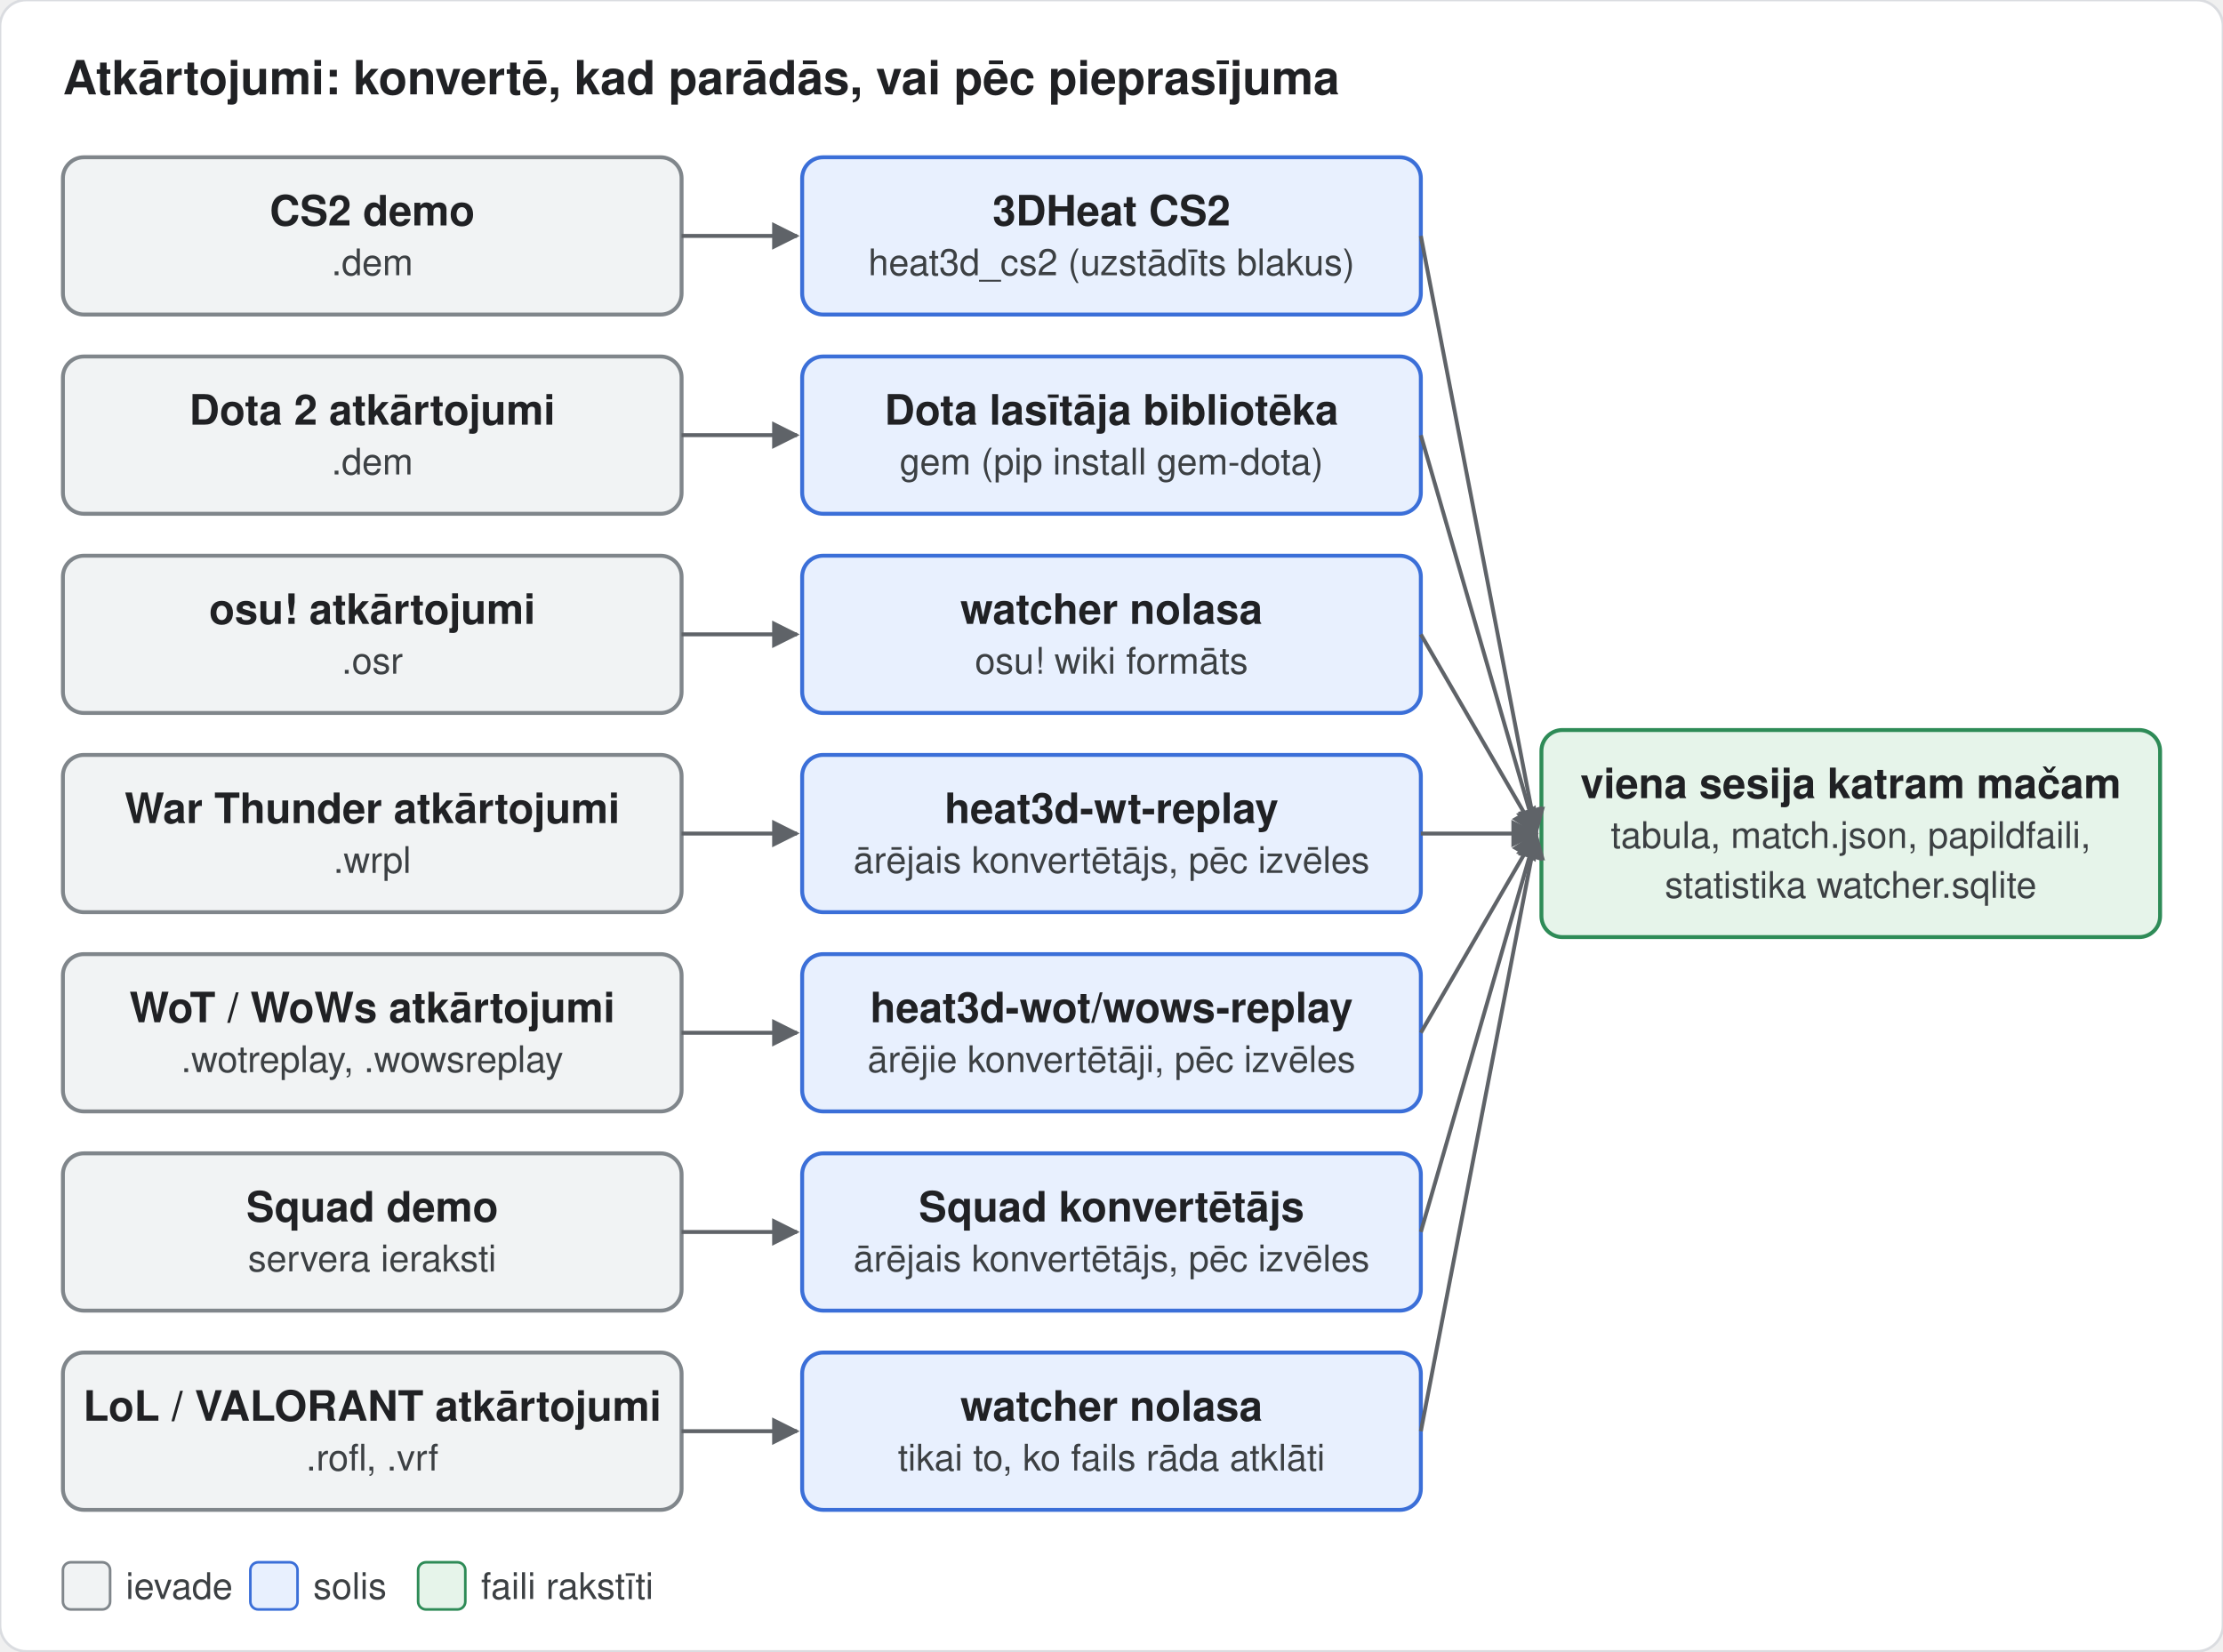
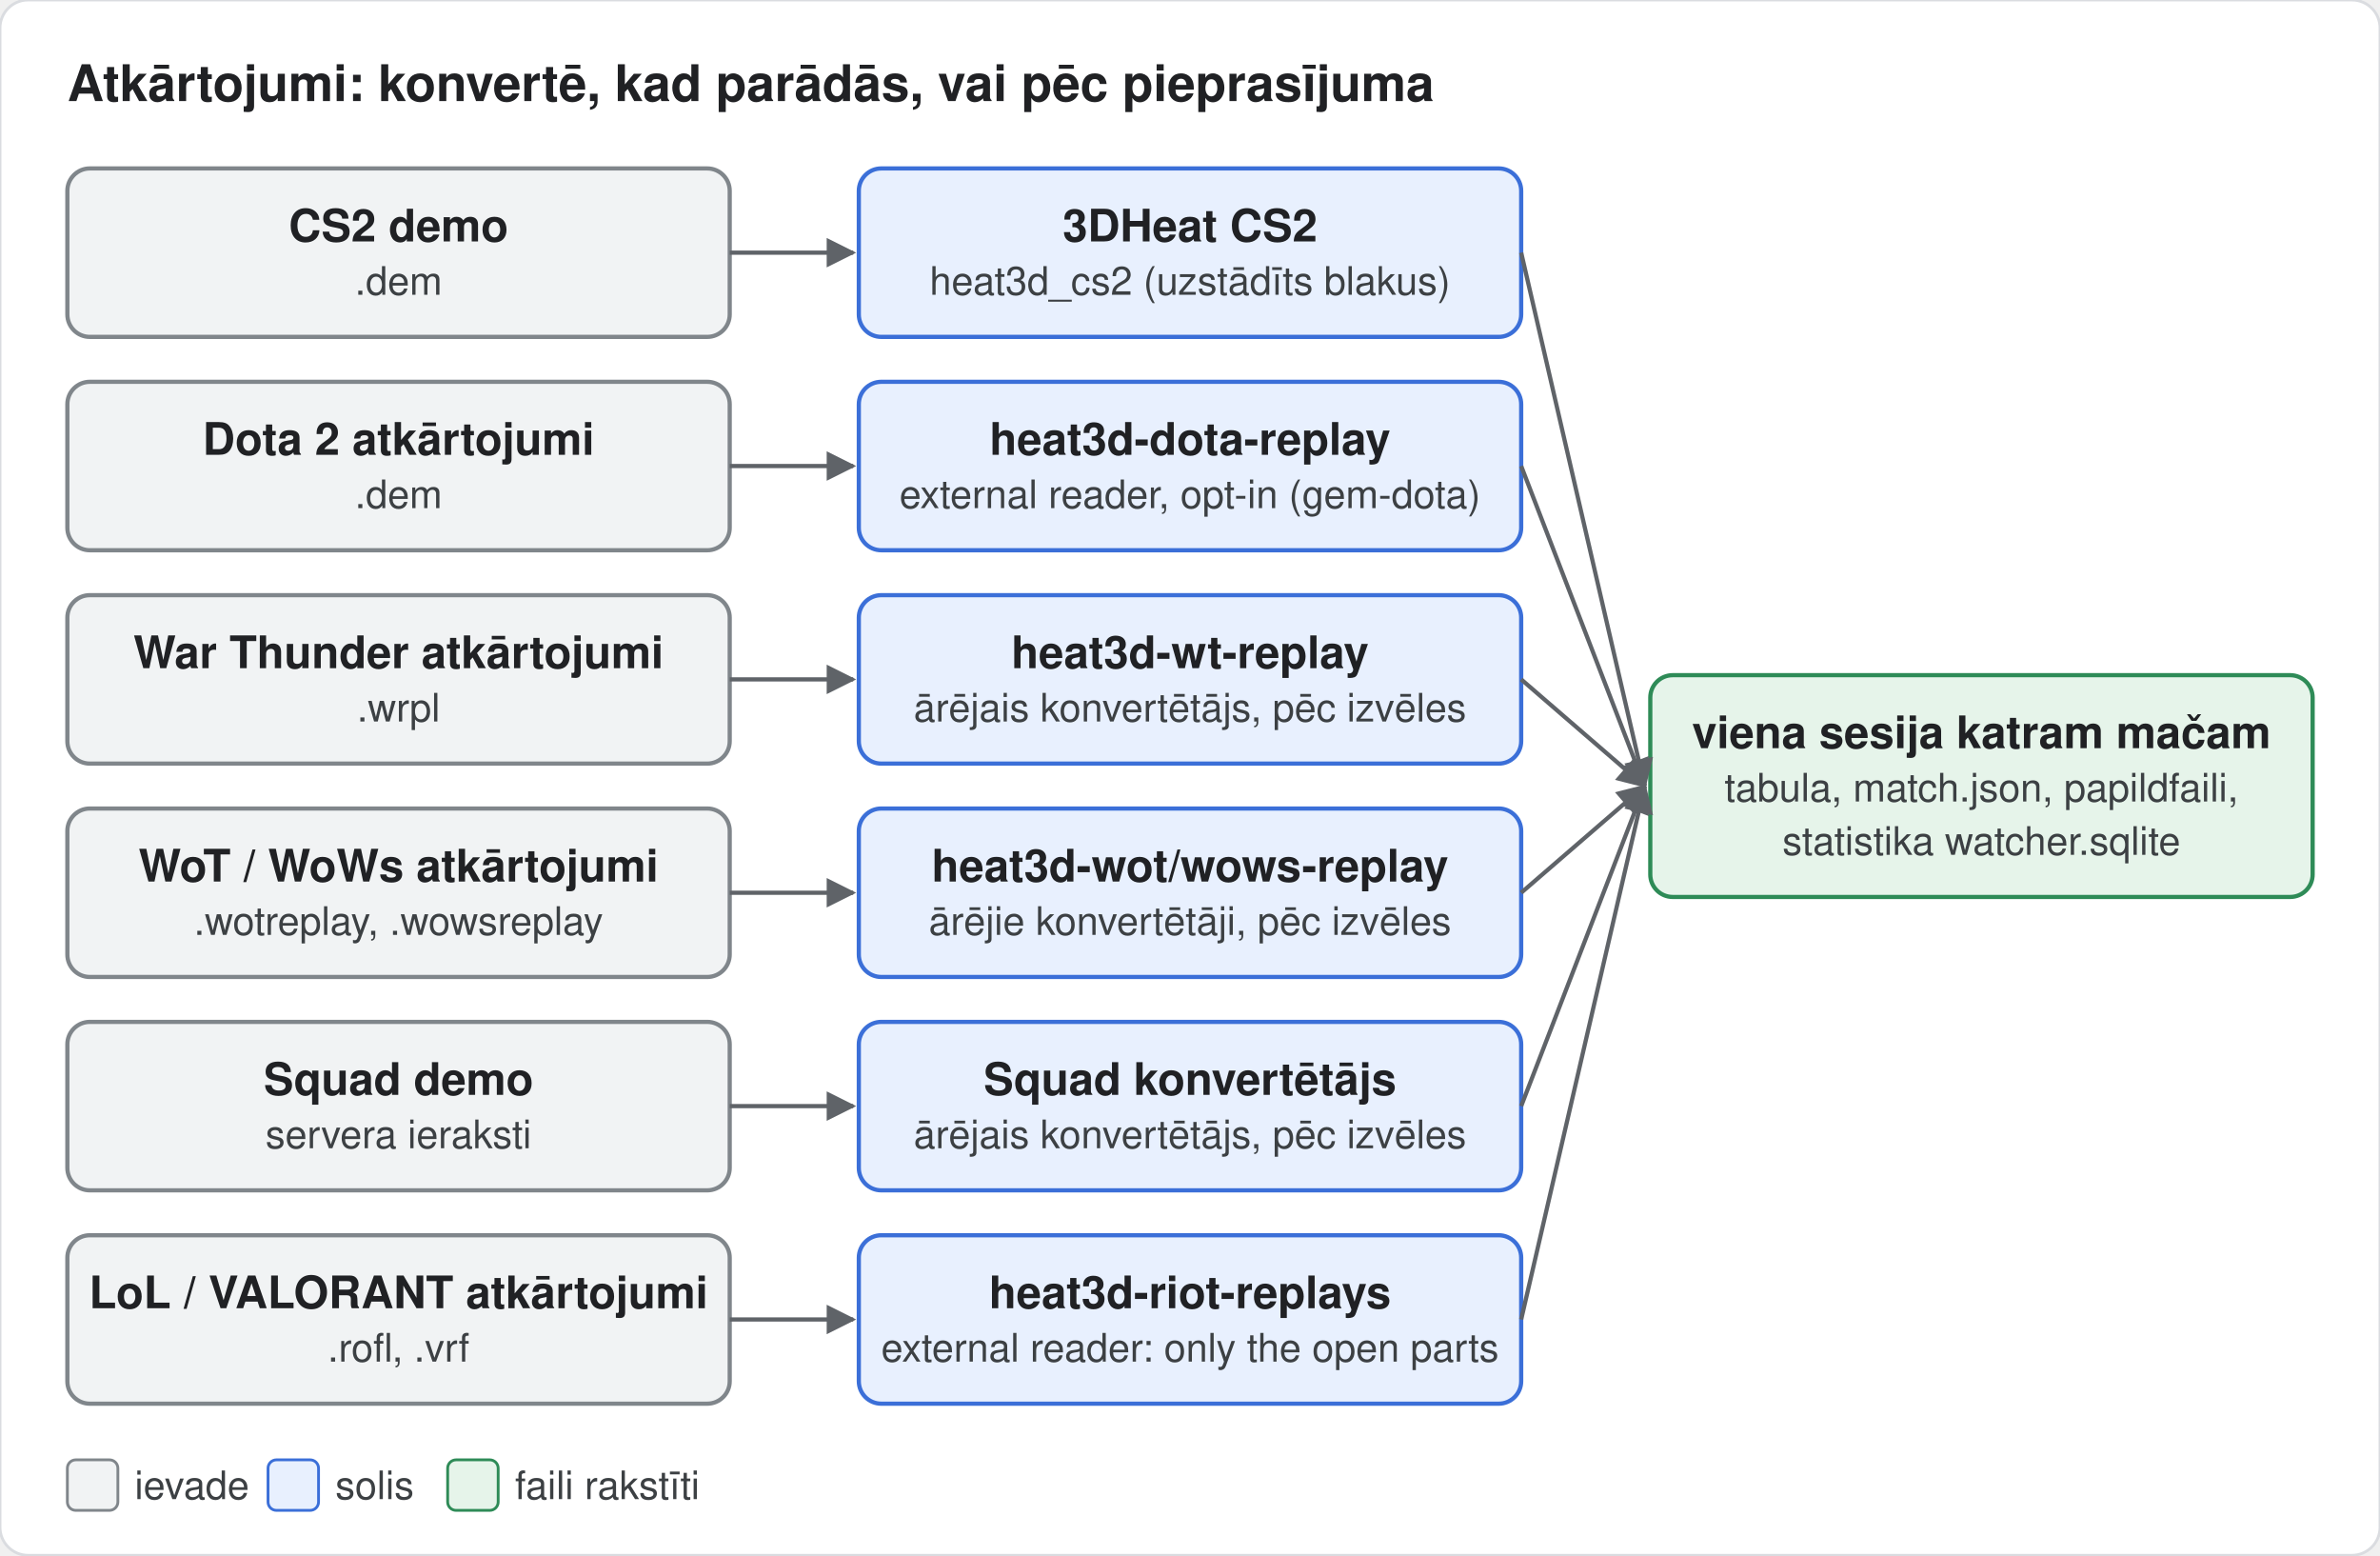
- <svg xmlns="http://www.w3.org/2000/svg" width="848" height="630" viewBox="0 0 848 630" font-family="Segoe UI,Helvetica,Arial,sans-serif" role="img" aria-label="Replays: converted when they appear, or on request">
+ <svg xmlns="http://www.w3.org/2000/svg" width="848" height="554" viewBox="0 0 848 554" font-family="Segoe UI,Helvetica,Arial,sans-serif" role="img" aria-label="Replays: converted when they appear, or on request">
  <defs>
    <marker id="a" viewBox="0 0 10 10" refX="9" refY="5" markerWidth="7" markerHeight="7" orient="auto">
      <path d="M0,0 L10,5 L0,10 z" fill="#5f6368" />
    </marker>
  </defs>
-   <rect width="848" height="630" rx="10" fill="#ffffff" stroke="#dadce0" />
+   <rect width="848" height="554" rx="10" fill="#ffffff" stroke="#dadce0" />
  <text x="24" y="36" font-size="18" font-weight="600" fill="#202124">Atkārtojumi: konvertē, kad parādās, vai pēc pieprasījuma</text>
  <rect x="24" y="60.0" width="236" height="60" rx="8" fill="#f1f3f4" stroke="#80868b" stroke-width="1.5" />
  <text x="142.0" y="86.0" text-anchor="middle" font-weight="600" font-size="16" fill="#202124">CS2 demo</text>
  <text x="142.0" y="105.0" text-anchor="middle" font-size="14" fill="#3c4043">.dem</text>
  <rect x="24" y="136.0" width="236" height="60" rx="8" fill="#f1f3f4" stroke="#80868b" stroke-width="1.5" />
  <text x="142.0" y="162.0" text-anchor="middle" font-weight="600" font-size="16" fill="#202124">Dota 2 atkārtojumi</text>
  <text x="142.0" y="181.0" text-anchor="middle" font-size="14" fill="#3c4043">.dem</text>
  <rect x="24" y="212.0" width="236" height="60" rx="8" fill="#f1f3f4" stroke="#80868b" stroke-width="1.5" />
-   <text x="142.0" y="238.0" text-anchor="middle" font-weight="600" font-size="16" fill="#202124">osu! atkārtojumi</text>
-   <text x="142.0" y="257.0" text-anchor="middle" font-size="14" fill="#3c4043">.osr</text>
+   <text x="142.0" y="238.0" text-anchor="middle" font-weight="600" font-size="16" fill="#202124">War Thunder atkārtojumi</text>
+   <text x="142.0" y="257.0" text-anchor="middle" font-size="14" fill="#3c4043">.wrpl</text>
  <rect x="24" y="288.0" width="236" height="60" rx="8" fill="#f1f3f4" stroke="#80868b" stroke-width="1.5" />
-   <text x="142.0" y="314.0" text-anchor="middle" font-weight="600" font-size="16" fill="#202124">War Thunder atkārtojumi</text>
-   <text x="142.0" y="333.0" text-anchor="middle" font-size="14" fill="#3c4043">.wrpl</text>
+   <text x="142.0" y="314.0" text-anchor="middle" font-weight="600" font-size="16" fill="#202124">WoT / WoWs atkārtojumi</text>
+   <text x="142.0" y="333.0" text-anchor="middle" font-size="14" fill="#3c4043">.wotreplay, .wowsreplay</text>
  <rect x="24" y="364.0" width="236" height="60" rx="8" fill="#f1f3f4" stroke="#80868b" stroke-width="1.5" />
-   <text x="142.0" y="390.0" text-anchor="middle" font-weight="600" font-size="16" fill="#202124">WoT / WoWs atkārtojumi</text>
-   <text x="142.0" y="409.0" text-anchor="middle" font-size="14" fill="#3c4043">.wotreplay, .wowsreplay</text>
+   <text x="142.0" y="390.0" text-anchor="middle" font-weight="600" font-size="16" fill="#202124">Squad demo</text>
+   <text x="142.0" y="409.0" text-anchor="middle" font-size="14" fill="#3c4043">servera ieraksti</text>
  <rect x="24" y="440.0" width="236" height="60" rx="8" fill="#f1f3f4" stroke="#80868b" stroke-width="1.5" />
-   <text x="142.0" y="466.0" text-anchor="middle" font-weight="600" font-size="16" fill="#202124">Squad demo</text>
-   <text x="142.0" y="485.0" text-anchor="middle" font-size="14" fill="#3c4043">servera ieraksti</text>
-   <rect x="24" y="516.0" width="236" height="60" rx="8" fill="#f1f3f4" stroke="#80868b" stroke-width="1.5" />
-   <text x="142.0" y="542.0" text-anchor="middle" font-weight="600" font-size="16" fill="#202124">LoL / VALORANT atkārtojumi</text>
-   <text x="142.0" y="561.0" text-anchor="middle" font-size="14" fill="#3c4043">.rofl, .vrf</text>
+   <text x="142.0" y="466.0" text-anchor="middle" font-weight="600" font-size="16" fill="#202124">LoL / VALORANT atkārtojumi</text>
+   <text x="142.0" y="485.0" text-anchor="middle" font-size="14" fill="#3c4043">.rofl, .vrf</text>
  <rect x="306" y="60.0" width="236" height="60" rx="8" fill="#e8f0fe" stroke="#3b6fd8" stroke-width="1.5" />
  <text x="424.0" y="86.0" text-anchor="middle" font-weight="600" font-size="16" fill="#202124">3DHeat CS2</text>
  <text x="424.0" y="105.0" text-anchor="middle" font-size="14" fill="#3c4043">heat3d_cs2 (uzstādīts blakus)</text>
  <rect x="306" y="136.0" width="236" height="60" rx="8" fill="#e8f0fe" stroke="#3b6fd8" stroke-width="1.5" />
-   <text x="424.0" y="162.0" text-anchor="middle" font-weight="600" font-size="16" fill="#202124">Dota lasītāja bibliotēka</text>
-   <text x="424.0" y="181.0" text-anchor="middle" font-size="14" fill="#3c4043">gem (pip install gem-dota)</text>
+   <text x="424.0" y="162.0" text-anchor="middle" font-weight="600" font-size="16" fill="#202124">heat3d-dota-replay</text>
+   <text x="424.0" y="181.0" text-anchor="middle" font-size="14" fill="#3c4043">external reader, opt-in (gem-dota)</text>
  <rect x="306" y="212.0" width="236" height="60" rx="8" fill="#e8f0fe" stroke="#3b6fd8" stroke-width="1.5" />
-   <text x="424.0" y="238.0" text-anchor="middle" font-weight="600" font-size="16" fill="#202124">watcher nolasa</text>
-   <text x="424.0" y="257.0" text-anchor="middle" font-size="14" fill="#3c4043">osu! wiki formāts</text>
+   <text x="424.0" y="238.0" text-anchor="middle" font-weight="600" font-size="16" fill="#202124">heat3d-wt-replay</text>
+   <text x="424.0" y="257.0" text-anchor="middle" font-size="14" fill="#3c4043">ārējais konvertētājs, pēc izvēles</text>
  <rect x="306" y="288.0" width="236" height="60" rx="8" fill="#e8f0fe" stroke="#3b6fd8" stroke-width="1.5" />
-   <text x="424.0" y="314.0" text-anchor="middle" font-weight="600" font-size="16" fill="#202124">heat3d-wt-replay</text>
-   <text x="424.0" y="333.0" text-anchor="middle" font-size="14" fill="#3c4043">ārējais konvertētājs, pēc izvēles</text>
+   <text x="424.0" y="314.0" text-anchor="middle" font-weight="600" font-size="16" fill="#202124">heat3d-wot/wows-replay</text>
+   <text x="424.0" y="333.0" text-anchor="middle" font-size="14" fill="#3c4043">ārējie konvertētāji, pēc izvēles</text>
  <rect x="306" y="364.0" width="236" height="60" rx="8" fill="#e8f0fe" stroke="#3b6fd8" stroke-width="1.5" />
-   <text x="424.0" y="390.0" text-anchor="middle" font-weight="600" font-size="16" fill="#202124">heat3d-wot/wows-replay</text>
-   <text x="424.0" y="409.0" text-anchor="middle" font-size="14" fill="#3c4043">ārējie konvertētāji, pēc izvēles</text>
+   <text x="424.0" y="390.0" text-anchor="middle" font-weight="600" font-size="16" fill="#202124">Squad konvertētājs</text>
+   <text x="424.0" y="409.0" text-anchor="middle" font-size="14" fill="#3c4043">ārējais konvertētājs, pēc izvēles</text>
  <rect x="306" y="440.0" width="236" height="60" rx="8" fill="#e8f0fe" stroke="#3b6fd8" stroke-width="1.5" />
-   <text x="424.0" y="466.0" text-anchor="middle" font-weight="600" font-size="16" fill="#202124">Squad konvertētājs</text>
-   <text x="424.0" y="485.0" text-anchor="middle" font-size="14" fill="#3c4043">ārējais konvertētājs, pēc izvēles</text>
-   <rect x="306" y="516.0" width="236" height="60" rx="8" fill="#e8f0fe" stroke="#3b6fd8" stroke-width="1.5" />
-   <text x="424.0" y="542.0" text-anchor="middle" font-weight="600" font-size="16" fill="#202124">watcher nolasa</text>
-   <text x="424.0" y="561.0" text-anchor="middle" font-size="14" fill="#3c4043">tikai to, ko fails rāda atklāti</text>
-   <rect x="588" y="278.5" width="236" height="79" rx="8" fill="#e6f4ea" stroke="#2e8b57" stroke-width="1.5" />
-   <text x="706.0" y="304.5" text-anchor="middle" font-weight="600" font-size="16" fill="#202124">viena sesija katram mačam</text>
-   <text x="706.0" y="323.5" text-anchor="middle" font-size="14" fill="#3c4043">tabula, match.json, papildfaili,</text>
-   <text x="706.0" y="342.5" text-anchor="middle" font-size="14" fill="#3c4043">statistika watcher.sqlite</text>
+   <text x="424.0" y="466.0" text-anchor="middle" font-weight="600" font-size="16" fill="#202124">heat3d-riot-replays</text>
+   <text x="424.0" y="485.0" text-anchor="middle" font-size="14" fill="#3c4043">external reader: only the open parts</text>
+   <rect x="588" y="240.5" width="236" height="79" rx="8" fill="#e6f4ea" stroke="#2e8b57" stroke-width="1.5" />
+   <text x="706.0" y="266.5" text-anchor="middle" font-weight="600" font-size="16" fill="#202124">viena sesija katram mačam</text>
+   <text x="706.0" y="285.5" text-anchor="middle" font-size="14" fill="#3c4043">tabula, match.json, papildfaili,</text>
+   <text x="706.0" y="304.5" text-anchor="middle" font-size="14" fill="#3c4043">statistika watcher.sqlite</text>
  <line x1="260" y1="90.0" x2="304" y2="90.0" stroke="#5f6368" stroke-width="1.5" marker-end="url(#a)" />
  <line x1="260" y1="166.0" x2="304" y2="166.0" stroke="#5f6368" stroke-width="1.5" marker-end="url(#a)" />
  <line x1="260" y1="242.0" x2="304" y2="242.0" stroke="#5f6368" stroke-width="1.5" marker-end="url(#a)" />
  <line x1="260" y1="318.0" x2="304" y2="318.0" stroke="#5f6368" stroke-width="1.5" marker-end="url(#a)" />
  <line x1="260" y1="394.0" x2="304" y2="394.0" stroke="#5f6368" stroke-width="1.5" marker-end="url(#a)" />
  <line x1="260" y1="470.0" x2="304" y2="470.0" stroke="#5f6368" stroke-width="1.5" marker-end="url(#a)" />
-   <line x1="260" y1="546.0" x2="304" y2="546.0" stroke="#5f6368" stroke-width="1.5" marker-end="url(#a)" />
-   <line x1="542" y1="90.0" x2="586" y2="318.0" stroke="#5f6368" stroke-width="1.5" marker-end="url(#a)" />
-   <line x1="542" y1="166.0" x2="586" y2="318.0" stroke="#5f6368" stroke-width="1.5" marker-end="url(#a)" />
-   <line x1="542" y1="242.0" x2="586" y2="318.0" stroke="#5f6368" stroke-width="1.5" marker-end="url(#a)" />
-   <line x1="542" y1="318.0" x2="586" y2="318.0" stroke="#5f6368" stroke-width="1.5" marker-end="url(#a)" />
-   <line x1="542" y1="394.0" x2="586" y2="318.0" stroke="#5f6368" stroke-width="1.5" marker-end="url(#a)" />
-   <line x1="542" y1="470.0" x2="586" y2="318.0" stroke="#5f6368" stroke-width="1.5" marker-end="url(#a)" />
-   <line x1="542" y1="546.0" x2="586" y2="318.0" stroke="#5f6368" stroke-width="1.5" marker-end="url(#a)" />
-   <rect x="24" y="596" width="18" height="18" rx="3" fill="#f1f3f4" stroke="#80868b" />
-   <text x="48" y="610" font-size="14" fill="#3c4043">ievade</text>
-   <rect x="95.5" y="596" width="18" height="18" rx="3" fill="#e8f0fe" stroke="#3b6fd8" />
-   <text x="119.5" y="610" font-size="14" fill="#3c4043">solis</text>
-   <rect x="159.5" y="596" width="18" height="18" rx="3" fill="#e6f4ea" stroke="#2e8b57" />
-   <text x="183.5" y="610" font-size="14" fill="#3c4043">faili rakstīti</text>
+   <line x1="542" y1="90.0" x2="586" y2="280.0" stroke="#5f6368" stroke-width="1.5" marker-end="url(#a)" />
+   <line x1="542" y1="166.0" x2="586" y2="280.0" stroke="#5f6368" stroke-width="1.5" marker-end="url(#a)" />
+   <line x1="542" y1="242.0" x2="586" y2="280.0" stroke="#5f6368" stroke-width="1.5" marker-end="url(#a)" />
+   <line x1="542" y1="318.0" x2="586" y2="280.0" stroke="#5f6368" stroke-width="1.5" marker-end="url(#a)" />
+   <line x1="542" y1="394.0" x2="586" y2="280.0" stroke="#5f6368" stroke-width="1.5" marker-end="url(#a)" />
+   <line x1="542" y1="470.0" x2="586" y2="280.0" stroke="#5f6368" stroke-width="1.5" marker-end="url(#a)" />
+   <rect x="24" y="520" width="18" height="18" rx="3" fill="#f1f3f4" stroke="#80868b" />
+   <text x="48" y="534" font-size="14" fill="#3c4043">ievade</text>
+   <rect x="95.5" y="520" width="18" height="18" rx="3" fill="#e8f0fe" stroke="#3b6fd8" />
+   <text x="119.5" y="534" font-size="14" fill="#3c4043">solis</text>
+   <rect x="159.5" y="520" width="18" height="18" rx="3" fill="#e6f4ea" stroke="#2e8b57" />
+   <text x="183.5" y="534" font-size="14" fill="#3c4043">faili rakstīti</text>
</svg>
